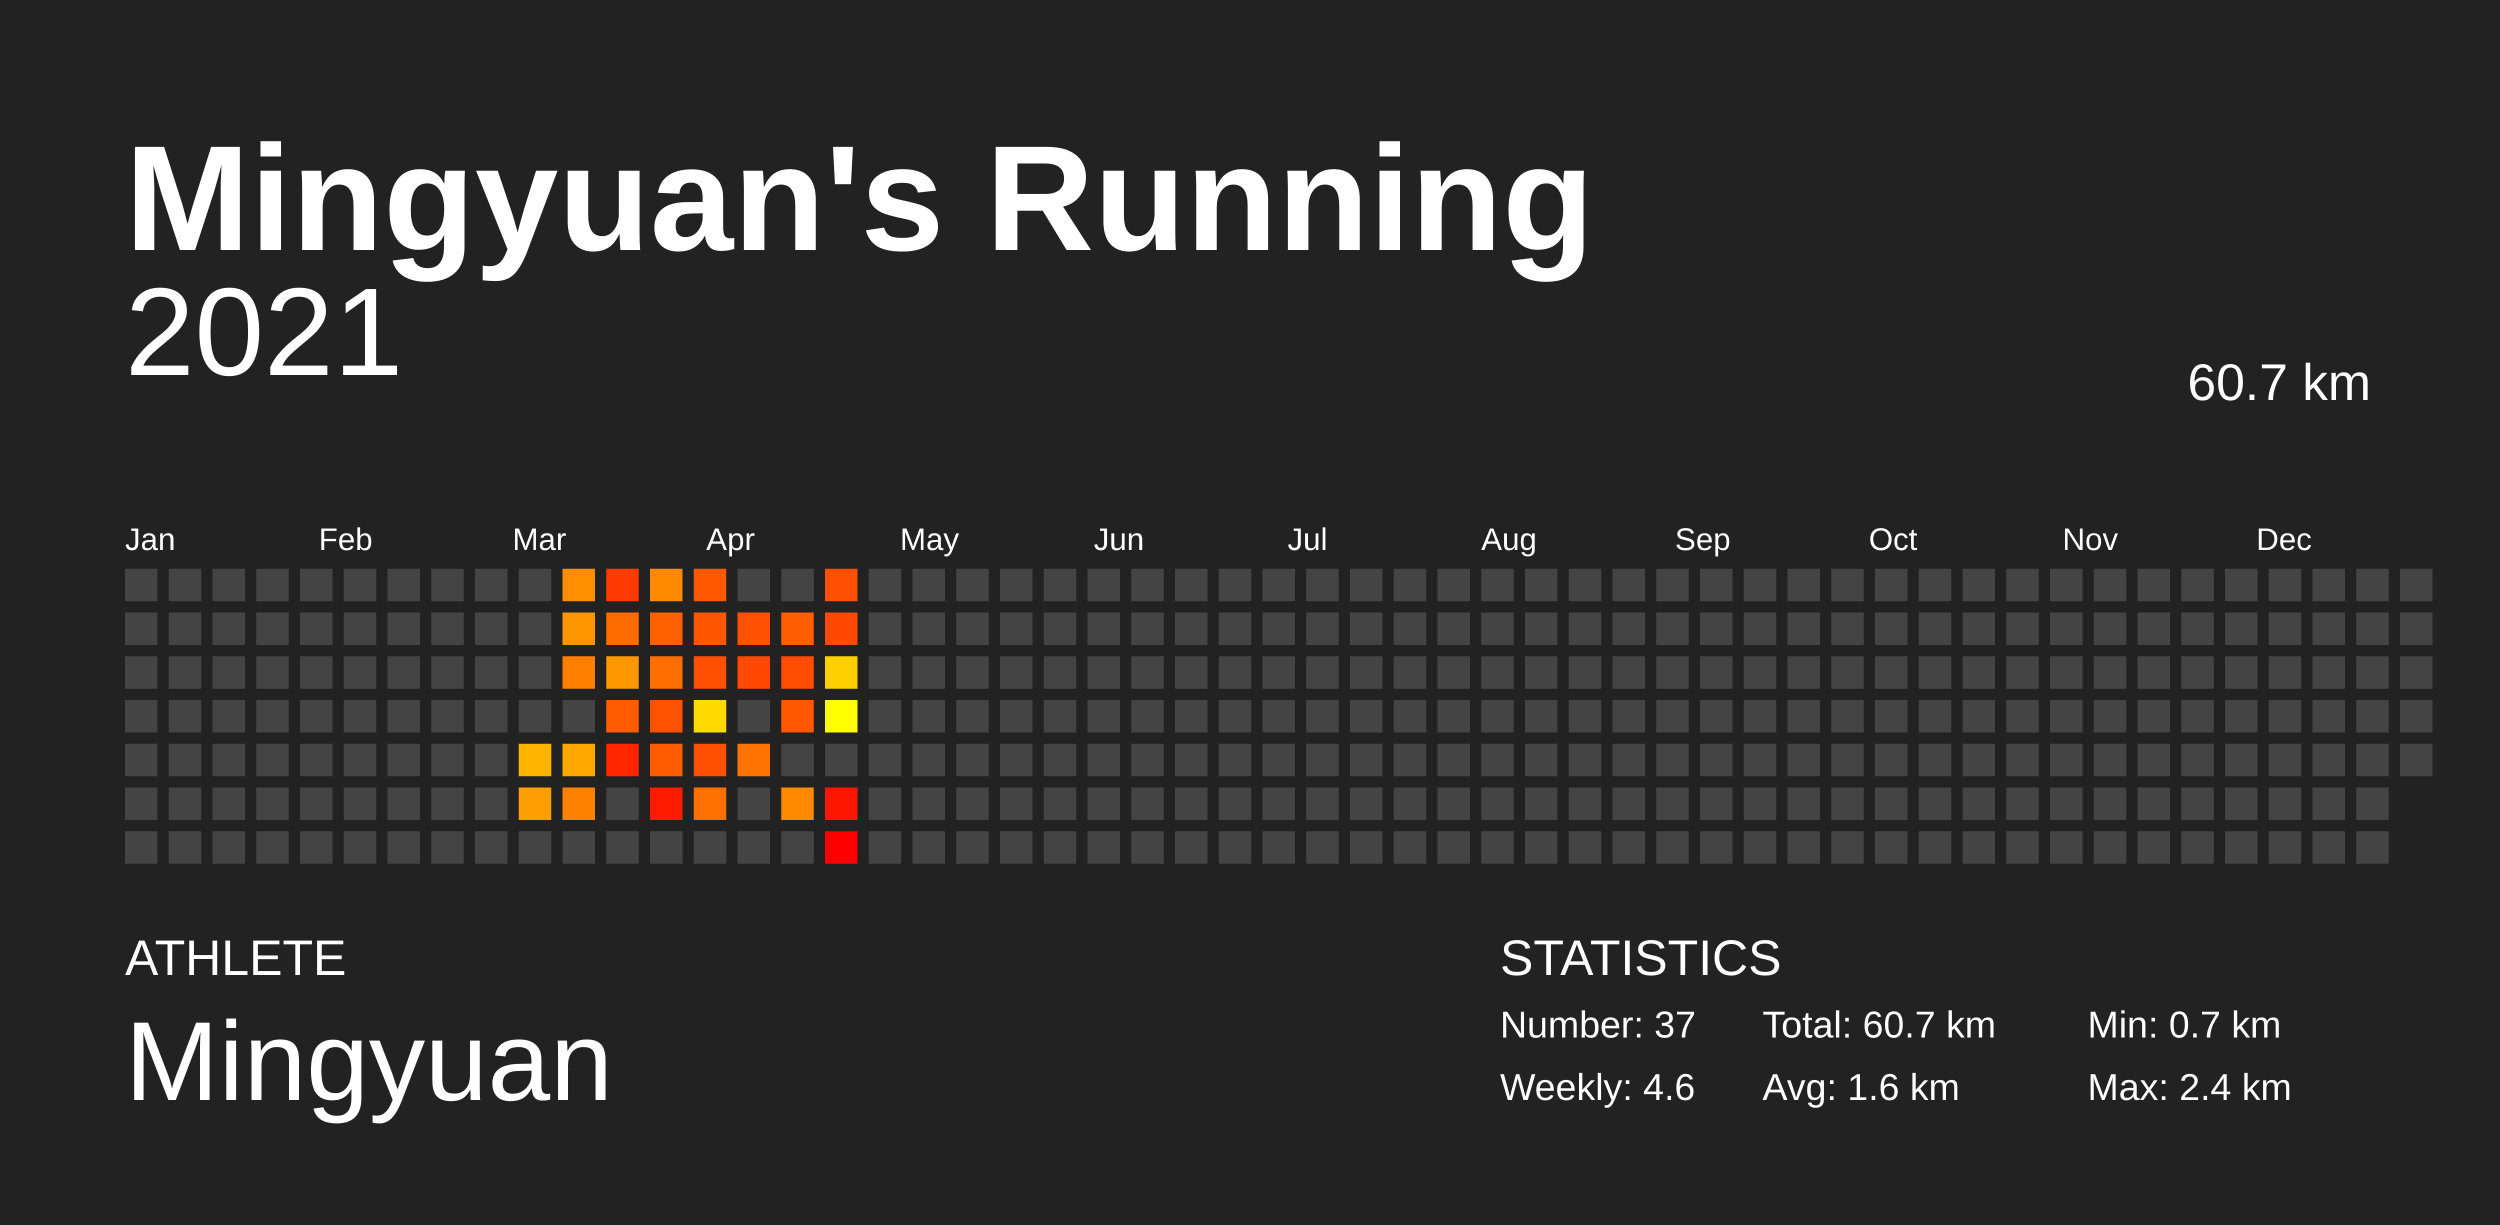
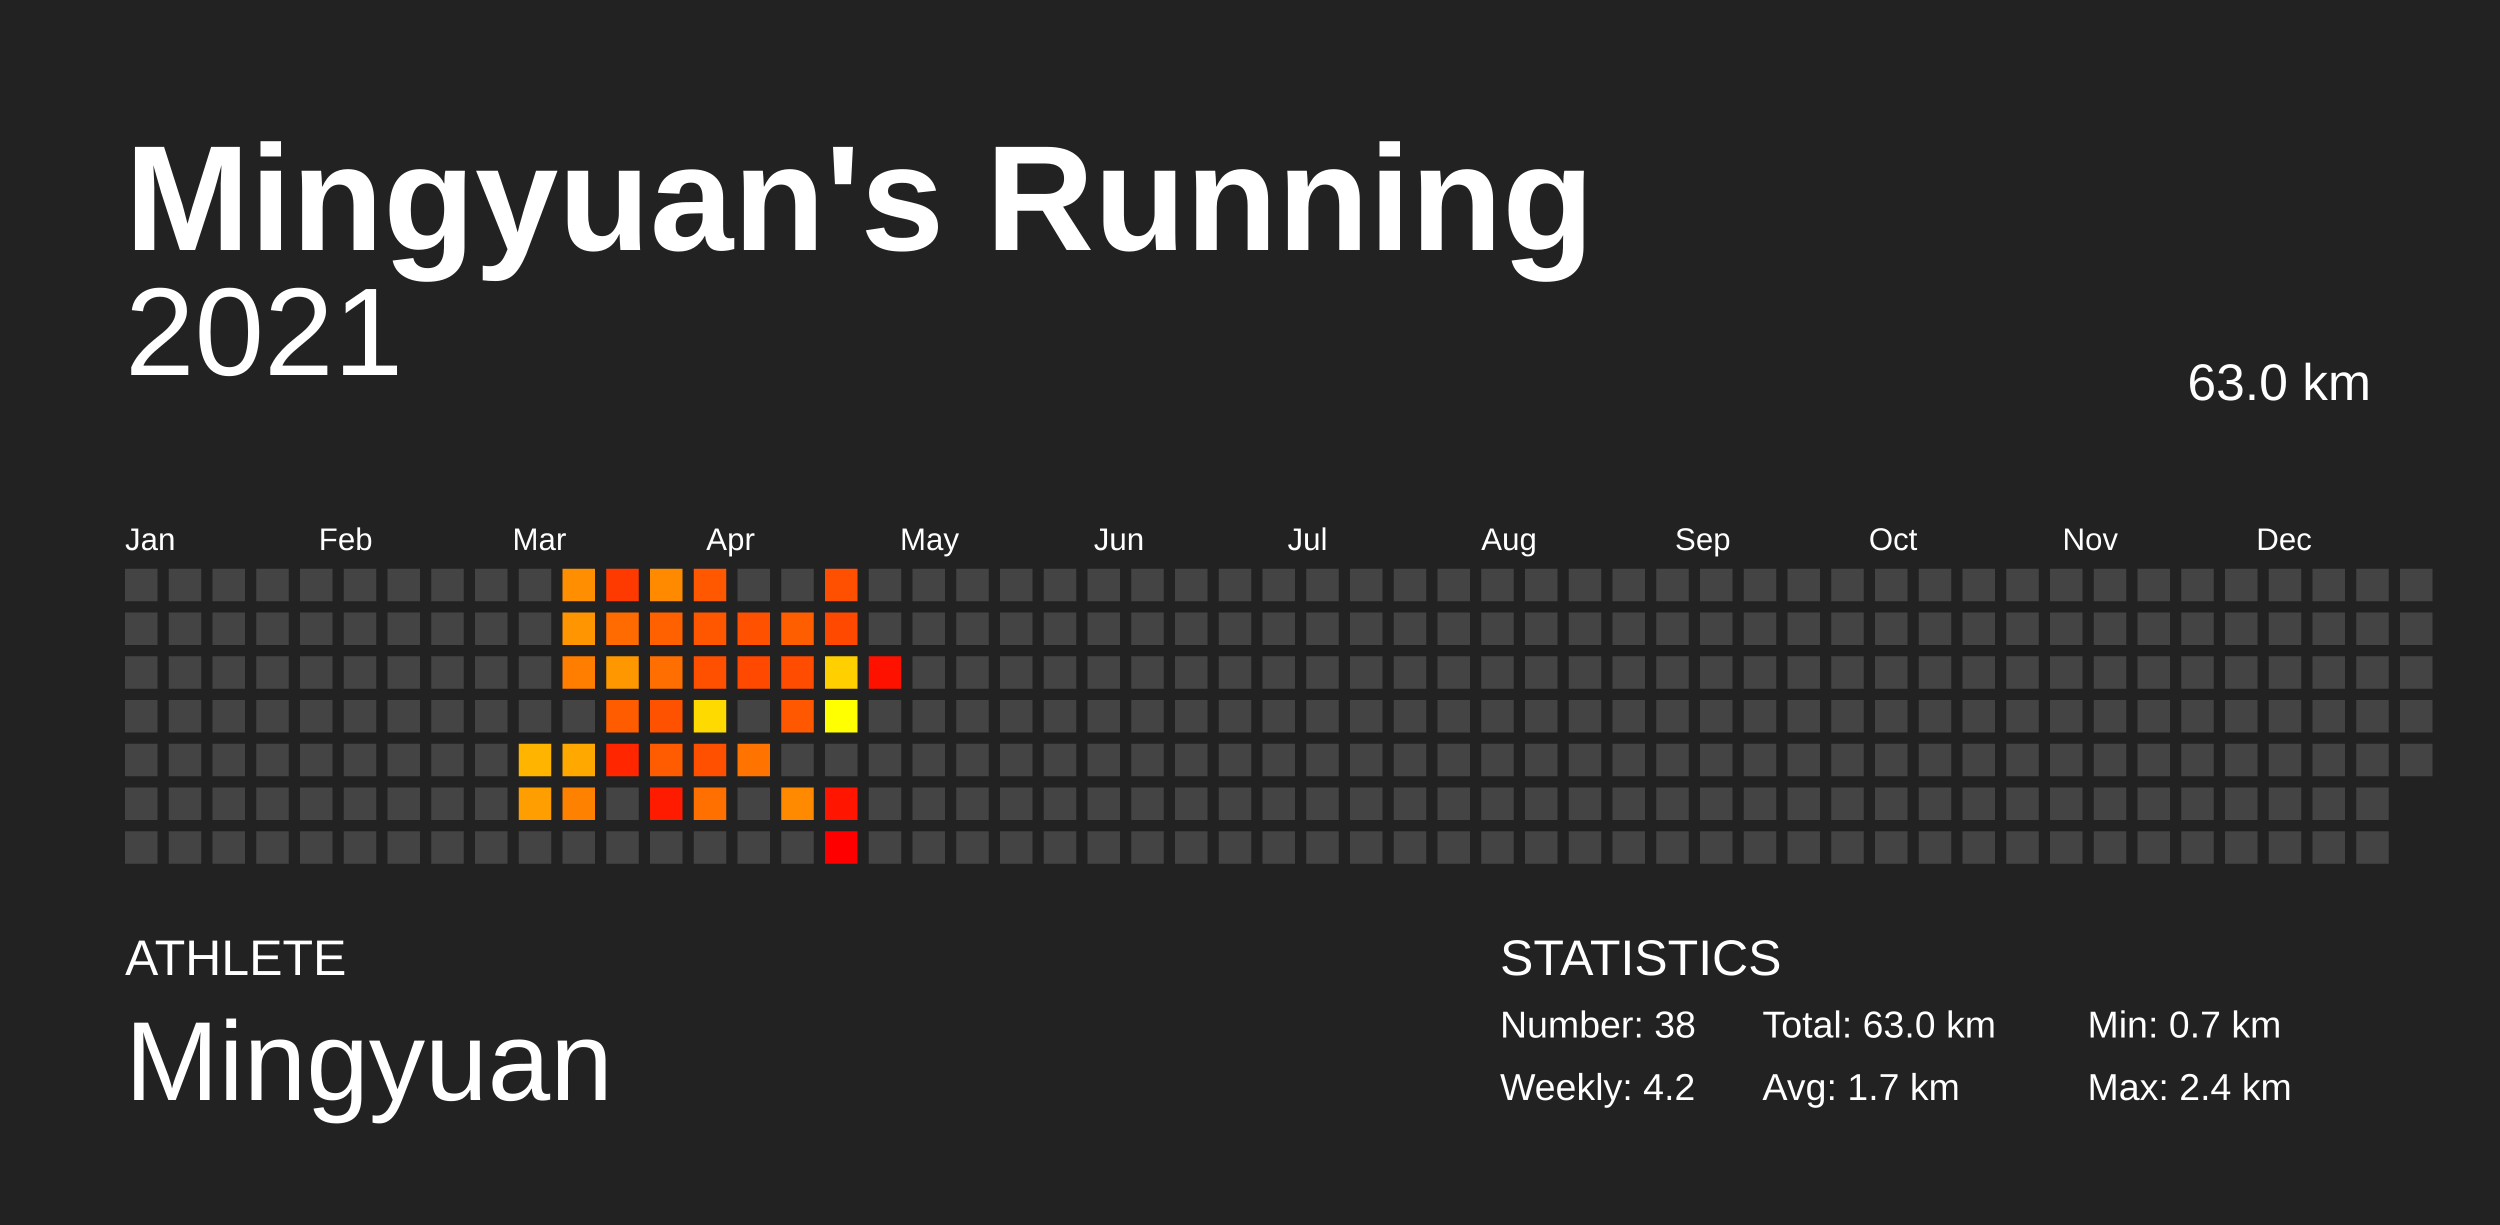
<svg xmlns="http://www.w3.org/2000/svg" baseProfile="full" height="98mm" version="1.1" viewBox="0,0,200,98" width="200mm">
  <defs />
  <rect fill="#222222" height="98" width="200" x="0" y="0" />
  <text fill="#FFFFFF" style="font-size:12px; font-family:Arial; font-weight:bold;" x="10" y="20">Mingyuan's Running</text>
  <text fill="#FFFFFF" style="font-size:4px; font-family:Arial" x="10" y="78">ATHLETE</text>
  <text fill="#FFFFFF" style="font-size:9px; font-family:Arial" x="10" y="88">Mingyuan</text>
  <text fill="#FFFFFF" style="font-size:4px; font-family:Arial" x="120" y="78">STATISTICS</text>
-   <text fill="#FFFFFF" style="font-size:3px; font-family:Arial" x="120" y="83">Number: 37</text>
-   <text fill="#FFFFFF" style="font-size:3px; font-family:Arial" x="120" y="88">Weekly: 4.6</text>
-   <text fill="#FFFFFF" style="font-size:3px; font-family:Arial" x="141" y="83">Total: 60.7 km</text>
-   <text fill="#FFFFFF" style="font-size:3px; font-family:Arial" x="141" y="88">Avg: 1.6 km</text>
+   <text fill="#FFFFFF" style="font-size:3px; font-family:Arial" x="120" y="83">Number: 38</text>
+   <text fill="#FFFFFF" style="font-size:3px; font-family:Arial" x="120" y="88">Weekly: 4.2</text>
+   <text fill="#FFFFFF" style="font-size:3px; font-family:Arial" x="141" y="83">Total: 63.0 km</text>
+   <text fill="#FFFFFF" style="font-size:3px; font-family:Arial" x="141" y="88">Avg: 1.7 km</text>
  <text fill="#FFFFFF" style="font-size:3px; font-family:Arial" x="167" y="83">Min: 0.7 km</text>
  <text fill="#FFFFFF" style="font-size:3px; font-family:Arial" x="167" y="88">Max: 2.4 km</text>
  <text alignment-baseline="hanging" fill="#FFFFFF" style="font-size:10.0px; font-family:Arial;" x="10" y="30">2021</text>
-   <text alignment-baseline="hanging" fill="#FFFFFF" style="font-size:4.125px; font-family:Arial;" x="175" y="32">60.7 km</text>
+   <text alignment-baseline="hanging" fill="#FFFFFF" style="font-size:4.125px; font-family:Arial;" x="175" y="32">63.0 km</text>
  <text fill="#FFFFFF" style="font-size:2.5px; font-family:Arial" x="10.0" y="44">Jan</text>
  <text fill="#FFFFFF" style="font-size:2.5px; font-family:Arial" x="25.5" y="44">Feb</text>
  <text fill="#FFFFFF" style="font-size:2.5px; font-family:Arial" x="41.0" y="44">Mar</text>
  <text fill="#FFFFFF" style="font-size:2.5px; font-family:Arial" x="56.5" y="44">Apr</text>
  <text fill="#FFFFFF" style="font-size:2.5px; font-family:Arial" x="72.0" y="44">May</text>
  <text fill="#FFFFFF" style="font-size:2.5px; font-family:Arial" x="87.5" y="44">Jun</text>
  <text fill="#FFFFFF" style="font-size:2.5px; font-family:Arial" x="103.0" y="44">Jul</text>
  <text fill="#FFFFFF" style="font-size:2.5px; font-family:Arial" x="118.5" y="44">Aug</text>
  <text fill="#FFFFFF" style="font-size:2.5px; font-family:Arial" x="134.0" y="44">Sep</text>
  <text fill="#FFFFFF" style="font-size:2.5px; font-family:Arial" x="149.5" y="44">Oct</text>
  <text fill="#FFFFFF" style="font-size:2.5px; font-family:Arial" x="165.0" y="44">Nov</text>
  <text fill="#FFFFFF" style="font-size:2.5px; font-family:Arial" x="180.5" y="44">Dec</text>
  <rect fill="#444444" height="2.6" width="2.6" x="10.0" y="45.5" />
  <rect fill="#444444" height="2.6" width="2.6" x="10.0" y="49.0" />
  <rect fill="#444444" height="2.6" width="2.6" x="10.0" y="52.5" />
  <rect fill="#444444" height="2.6" width="2.6" x="10.0" y="56.0" />
  <rect fill="#444444" height="2.6" width="2.6" x="10.0" y="59.5" />
  <rect fill="#444444" height="2.6" width="2.6" x="10.0" y="63.0" />
  <rect fill="#444444" height="2.6" width="2.6" x="10.0" y="66.5" />
  <rect fill="#444444" height="2.6" width="2.6" x="13.5" y="45.5" />
  <rect fill="#444444" height="2.6" width="2.6" x="13.5" y="49.0" />
  <rect fill="#444444" height="2.6" width="2.6" x="13.5" y="52.5" />
  <rect fill="#444444" height="2.6" width="2.6" x="13.5" y="56.0" />
  <rect fill="#444444" height="2.6" width="2.6" x="13.5" y="59.5" />
  <rect fill="#444444" height="2.6" width="2.6" x="13.5" y="63.0" />
  <rect fill="#444444" height="2.6" width="2.6" x="13.5" y="66.5" />
  <rect fill="#444444" height="2.6" width="2.6" x="17.0" y="45.5" />
  <rect fill="#444444" height="2.6" width="2.6" x="17.0" y="49.0" />
  <rect fill="#444444" height="2.6" width="2.6" x="17.0" y="52.5" />
  <rect fill="#444444" height="2.6" width="2.6" x="17.0" y="56.0" />
  <rect fill="#444444" height="2.6" width="2.6" x="17.0" y="59.5" />
  <rect fill="#444444" height="2.6" width="2.6" x="17.0" y="63.0" />
  <rect fill="#444444" height="2.6" width="2.6" x="17.0" y="66.5" />
  <rect fill="#444444" height="2.6" width="2.6" x="20.5" y="45.5" />
  <rect fill="#444444" height="2.6" width="2.6" x="20.5" y="49.0" />
  <rect fill="#444444" height="2.6" width="2.6" x="20.5" y="52.5" />
  <rect fill="#444444" height="2.6" width="2.6" x="20.5" y="56.0" />
  <rect fill="#444444" height="2.6" width="2.6" x="20.5" y="59.5" />
  <rect fill="#444444" height="2.6" width="2.6" x="20.5" y="63.0" />
  <rect fill="#444444" height="2.6" width="2.6" x="20.5" y="66.5" />
  <rect fill="#444444" height="2.6" width="2.6" x="24.0" y="45.5" />
  <rect fill="#444444" height="2.6" width="2.6" x="24.0" y="49.0" />
  <rect fill="#444444" height="2.6" width="2.6" x="24.0" y="52.5" />
  <rect fill="#444444" height="2.6" width="2.6" x="24.0" y="56.0" />
  <rect fill="#444444" height="2.6" width="2.6" x="24.0" y="59.5" />
  <rect fill="#444444" height="2.6" width="2.6" x="24.0" y="63.0" />
  <rect fill="#444444" height="2.6" width="2.6" x="24.0" y="66.5" />
  <rect fill="#444444" height="2.6" width="2.6" x="27.5" y="45.5" />
  <rect fill="#444444" height="2.6" width="2.6" x="27.5" y="49.0" />
  <rect fill="#444444" height="2.6" width="2.6" x="27.5" y="52.5" />
  <rect fill="#444444" height="2.6" width="2.6" x="27.5" y="56.0" />
  <rect fill="#444444" height="2.6" width="2.6" x="27.5" y="59.5" />
  <rect fill="#444444" height="2.6" width="2.6" x="27.5" y="63.0" />
  <rect fill="#444444" height="2.6" width="2.6" x="27.5" y="66.5" />
  <rect fill="#444444" height="2.6" width="2.6" x="31.0" y="45.5" />
  <rect fill="#444444" height="2.6" width="2.6" x="31.0" y="49.0" />
  <rect fill="#444444" height="2.6" width="2.6" x="31.0" y="52.5" />
  <rect fill="#444444" height="2.6" width="2.6" x="31.0" y="56.0" />
  <rect fill="#444444" height="2.6" width="2.6" x="31.0" y="59.5" />
  <rect fill="#444444" height="2.6" width="2.6" x="31.0" y="63.0" />
  <rect fill="#444444" height="2.6" width="2.6" x="31.0" y="66.5" />
  <rect fill="#444444" height="2.6" width="2.6" x="34.5" y="45.5" />
  <rect fill="#444444" height="2.6" width="2.6" x="34.5" y="49.0" />
  <rect fill="#444444" height="2.6" width="2.6" x="34.5" y="52.5" />
  <rect fill="#444444" height="2.6" width="2.6" x="34.5" y="56.0" />
  <rect fill="#444444" height="2.6" width="2.6" x="34.5" y="59.5" />
  <rect fill="#444444" height="2.6" width="2.6" x="34.5" y="63.0" />
  <rect fill="#444444" height="2.6" width="2.6" x="34.5" y="66.5" />
  <rect fill="#444444" height="2.6" width="2.6" x="38.0" y="45.5" />
  <rect fill="#444444" height="2.6" width="2.6" x="38.0" y="49.0" />
  <rect fill="#444444" height="2.6" width="2.6" x="38.0" y="52.5" />
  <rect fill="#444444" height="2.6" width="2.6" x="38.0" y="56.0" />
  <rect fill="#444444" height="2.6" width="2.6" x="38.0" y="59.5" />
  <rect fill="#444444" height="2.6" width="2.6" x="38.0" y="63.0" />
  <rect fill="#444444" height="2.6" width="2.6" x="38.0" y="66.5" />
  <rect fill="#444444" height="2.6" width="2.6" x="41.5" y="45.5" />
  <rect fill="#444444" height="2.6" width="2.6" x="41.5" y="49.0" />
  <rect fill="#444444" height="2.6" width="2.6" x="41.5" y="52.5" />
  <rect fill="#444444" height="2.6" width="2.6" x="41.5" y="56.0" />
  <rect fill="#ffb400" height="2.6" width="2.6" x="41.5" y="59.5" />
  <rect fill="#ff9e00" height="2.6" width="2.6" x="41.5" y="63.0" />
  <rect fill="#444444" height="2.6" width="2.6" x="41.5" y="66.5" />
  <rect fill="#ff8f00" height="2.6" width="2.6" x="45.0" y="45.5" />
  <rect fill="#ff9500" height="2.6" width="2.6" x="45.0" y="49.0" />
  <rect fill="#ff7e00" height="2.6" width="2.6" x="45.0" y="52.5" />
  <rect fill="#444444" height="2.6" width="2.6" x="45.0" y="56.0" />
  <rect fill="#ffa900" height="2.6" width="2.6" x="45.0" y="59.5" />
  <rect fill="#ff8100" height="2.6" width="2.6" x="45.0" y="63.0" />
  <rect fill="#444444" height="2.6" width="2.6" x="45.0" y="66.5" />
  <rect fill="#ff3a00" height="2.6" width="2.6" x="48.5" y="45.5" />
  <rect fill="#ff6b00" height="2.6" width="2.6" x="48.5" y="49.0" />
  <rect fill="#ff9700" height="2.6" width="2.6" x="48.5" y="52.5" />
  <rect fill="#ff5c00" height="2.6" width="2.6" x="48.5" y="56.0" />
  <rect fill="#ff2600" height="2.6" width="2.6" x="48.5" y="59.5" />
  <rect fill="#444444" height="2.6" width="2.6" x="48.5" y="63.0" />
  <rect fill="#444444" height="2.6" width="2.6" x="48.5" y="66.5" />
  <rect fill="#ff8a00" height="2.6" width="2.6" x="52.0" y="45.5" />
  <rect fill="#ff6100" height="2.6" width="2.6" x="52.0" y="49.0" />
  <rect fill="#ff6e00" height="2.6" width="2.6" x="52.0" y="52.5" />
  <rect fill="#ff5200" height="2.6" width="2.6" x="52.0" y="56.0" />
  <rect fill="#ff5b00" height="2.6" width="2.6" x="52.0" y="59.5" />
  <rect fill="#ff1b00" height="2.6" width="2.6" x="52.0" y="63.0" />
  <rect fill="#444444" height="2.6" width="2.6" x="52.0" y="66.5" />
  <rect fill="#ff5800" height="2.6" width="2.6" x="55.5" y="45.5" />
  <rect fill="#ff5600" height="2.6" width="2.6" x="55.5" y="49.0" />
  <rect fill="#ff5000" height="2.6" width="2.6" x="55.5" y="52.5" />
  <rect fill="#ffda00" height="2.6" width="2.6" x="55.5" y="56.0" />
  <rect fill="#ff5000" height="2.6" width="2.6" x="55.5" y="59.5" />
  <rect fill="#ff7000" height="2.6" width="2.6" x="55.5" y="63.0" />
  <rect fill="#444444" height="2.6" width="2.6" x="55.5" y="66.5" />
  <rect fill="#444444" height="2.6" width="2.6" x="59.0" y="45.5" />
  <rect fill="#ff5100" height="2.6" width="2.6" x="59.0" y="49.0" />
  <rect fill="#ff4800" height="2.6" width="2.6" x="59.0" y="52.5" />
  <rect fill="#444444" height="2.6" width="2.6" x="59.0" y="56.0" />
  <rect fill="#ff7400" height="2.6" width="2.6" x="59.0" y="59.5" />
  <rect fill="#444444" height="2.6" width="2.6" x="59.0" y="63.0" />
  <rect fill="#444444" height="2.6" width="2.6" x="59.0" y="66.5" />
  <rect fill="#444444" height="2.6" width="2.6" x="62.5" y="45.5" />
  <rect fill="#ff5e00" height="2.6" width="2.6" x="62.5" y="49.0" />
  <rect fill="#ff4c00" height="2.6" width="2.6" x="62.5" y="52.5" />
  <rect fill="#ff5800" height="2.6" width="2.6" x="62.5" y="56.0" />
  <rect fill="#444444" height="2.6" width="2.6" x="62.5" y="59.5" />
  <rect fill="#ff8a00" height="2.6" width="2.6" x="62.5" y="63.0" />
  <rect fill="#444444" height="2.6" width="2.6" x="62.5" y="66.5" />
  <rect fill="#ff4f00" height="2.6" width="2.6" x="66.0" y="45.5" />
  <rect fill="#ff4800" height="2.6" width="2.6" x="66.0" y="49.0" />
  <rect fill="#ffcf00" height="2.6" width="2.6" x="66.0" y="52.5" />
  <rect fill="#ffff00" height="2.6" width="2.6" x="66.0" y="56.0" />
  <rect fill="#444444" height="2.6" width="2.6" x="66.0" y="59.5" />
  <rect fill="#ff1500" height="2.6" width="2.6" x="66.0" y="63.0" />
  <rect fill="#ff0000" height="2.6" width="2.6" x="66.0" y="66.5" />
  <rect fill="#444444" height="2.6" width="2.6" x="69.5" y="45.5" />
  <rect fill="#444444" height="2.6" width="2.6" x="69.5" y="49.0" />
-   <rect fill="#444444" height="2.6" width="2.6" x="69.5" y="52.5" />
+   <rect fill="#ff1100" height="2.6" width="2.6" x="69.5" y="52.5" />
  <rect fill="#444444" height="2.6" width="2.6" x="69.5" y="56.0" />
  <rect fill="#444444" height="2.6" width="2.6" x="69.5" y="59.5" />
  <rect fill="#444444" height="2.6" width="2.6" x="69.5" y="63.0" />
  <rect fill="#444444" height="2.6" width="2.6" x="69.5" y="66.5" />
  <rect fill="#444444" height="2.6" width="2.6" x="73.0" y="45.5" />
  <rect fill="#444444" height="2.6" width="2.6" x="73.0" y="49.0" />
  <rect fill="#444444" height="2.6" width="2.6" x="73.0" y="52.5" />
  <rect fill="#444444" height="2.6" width="2.6" x="73.0" y="56.0" />
  <rect fill="#444444" height="2.6" width="2.6" x="73.0" y="59.5" />
  <rect fill="#444444" height="2.6" width="2.6" x="73.0" y="63.0" />
  <rect fill="#444444" height="2.6" width="2.6" x="73.0" y="66.5" />
  <rect fill="#444444" height="2.6" width="2.6" x="76.5" y="45.5" />
  <rect fill="#444444" height="2.6" width="2.6" x="76.5" y="49.0" />
  <rect fill="#444444" height="2.6" width="2.6" x="76.5" y="52.5" />
  <rect fill="#444444" height="2.6" width="2.6" x="76.5" y="56.0" />
  <rect fill="#444444" height="2.6" width="2.6" x="76.5" y="59.5" />
  <rect fill="#444444" height="2.6" width="2.6" x="76.5" y="63.0" />
  <rect fill="#444444" height="2.6" width="2.6" x="76.5" y="66.5" />
  <rect fill="#444444" height="2.6" width="2.6" x="80.0" y="45.5" />
  <rect fill="#444444" height="2.6" width="2.6" x="80.0" y="49.0" />
  <rect fill="#444444" height="2.6" width="2.6" x="80.0" y="52.5" />
  <rect fill="#444444" height="2.6" width="2.6" x="80.0" y="56.0" />
  <rect fill="#444444" height="2.6" width="2.6" x="80.0" y="59.5" />
  <rect fill="#444444" height="2.6" width="2.6" x="80.0" y="63.0" />
  <rect fill="#444444" height="2.6" width="2.6" x="80.0" y="66.5" />
  <rect fill="#444444" height="2.6" width="2.6" x="83.5" y="45.5" />
  <rect fill="#444444" height="2.6" width="2.6" x="83.5" y="49.0" />
  <rect fill="#444444" height="2.6" width="2.6" x="83.5" y="52.5" />
  <rect fill="#444444" height="2.6" width="2.6" x="83.5" y="56.0" />
  <rect fill="#444444" height="2.6" width="2.6" x="83.5" y="59.5" />
  <rect fill="#444444" height="2.6" width="2.6" x="83.5" y="63.0" />
  <rect fill="#444444" height="2.6" width="2.6" x="83.5" y="66.5" />
  <rect fill="#444444" height="2.6" width="2.6" x="87.0" y="45.5" />
  <rect fill="#444444" height="2.6" width="2.6" x="87.0" y="49.0" />
  <rect fill="#444444" height="2.6" width="2.6" x="87.0" y="52.5" />
  <rect fill="#444444" height="2.6" width="2.6" x="87.0" y="56.0" />
  <rect fill="#444444" height="2.6" width="2.6" x="87.0" y="59.5" />
  <rect fill="#444444" height="2.6" width="2.6" x="87.0" y="63.0" />
  <rect fill="#444444" height="2.6" width="2.6" x="87.0" y="66.5" />
  <rect fill="#444444" height="2.6" width="2.6" x="90.5" y="45.5" />
  <rect fill="#444444" height="2.6" width="2.6" x="90.5" y="49.0" />
  <rect fill="#444444" height="2.6" width="2.6" x="90.5" y="52.5" />
  <rect fill="#444444" height="2.6" width="2.6" x="90.5" y="56.0" />
  <rect fill="#444444" height="2.6" width="2.6" x="90.5" y="59.5" />
  <rect fill="#444444" height="2.6" width="2.6" x="90.5" y="63.0" />
  <rect fill="#444444" height="2.6" width="2.6" x="90.5" y="66.5" />
  <rect fill="#444444" height="2.6" width="2.6" x="94.0" y="45.5" />
  <rect fill="#444444" height="2.6" width="2.6" x="94.0" y="49.0" />
  <rect fill="#444444" height="2.6" width="2.6" x="94.0" y="52.5" />
  <rect fill="#444444" height="2.6" width="2.6" x="94.0" y="56.0" />
  <rect fill="#444444" height="2.6" width="2.6" x="94.0" y="59.5" />
  <rect fill="#444444" height="2.6" width="2.6" x="94.0" y="63.0" />
  <rect fill="#444444" height="2.6" width="2.6" x="94.0" y="66.5" />
  <rect fill="#444444" height="2.6" width="2.6" x="97.5" y="45.5" />
  <rect fill="#444444" height="2.6" width="2.6" x="97.5" y="49.0" />
  <rect fill="#444444" height="2.6" width="2.6" x="97.5" y="52.5" />
  <rect fill="#444444" height="2.6" width="2.6" x="97.5" y="56.0" />
  <rect fill="#444444" height="2.6" width="2.6" x="97.5" y="59.5" />
  <rect fill="#444444" height="2.6" width="2.6" x="97.5" y="63.0" />
  <rect fill="#444444" height="2.6" width="2.6" x="97.5" y="66.5" />
  <rect fill="#444444" height="2.6" width="2.6" x="101.0" y="45.5" />
  <rect fill="#444444" height="2.6" width="2.6" x="101.0" y="49.0" />
  <rect fill="#444444" height="2.6" width="2.6" x="101.0" y="52.5" />
  <rect fill="#444444" height="2.6" width="2.6" x="101.0" y="56.0" />
  <rect fill="#444444" height="2.6" width="2.6" x="101.0" y="59.5" />
  <rect fill="#444444" height="2.6" width="2.6" x="101.0" y="63.0" />
  <rect fill="#444444" height="2.6" width="2.6" x="101.0" y="66.5" />
  <rect fill="#444444" height="2.6" width="2.6" x="104.5" y="45.5" />
  <rect fill="#444444" height="2.6" width="2.6" x="104.5" y="49.0" />
  <rect fill="#444444" height="2.6" width="2.6" x="104.5" y="52.5" />
  <rect fill="#444444" height="2.6" width="2.6" x="104.5" y="56.0" />
  <rect fill="#444444" height="2.6" width="2.6" x="104.5" y="59.5" />
  <rect fill="#444444" height="2.6" width="2.6" x="104.5" y="63.0" />
  <rect fill="#444444" height="2.6" width="2.6" x="104.5" y="66.5" />
  <rect fill="#444444" height="2.6" width="2.6" x="108.0" y="45.5" />
  <rect fill="#444444" height="2.6" width="2.6" x="108.0" y="49.0" />
  <rect fill="#444444" height="2.6" width="2.6" x="108.0" y="52.5" />
  <rect fill="#444444" height="2.6" width="2.6" x="108.0" y="56.0" />
  <rect fill="#444444" height="2.6" width="2.6" x="108.0" y="59.5" />
  <rect fill="#444444" height="2.6" width="2.6" x="108.0" y="63.0" />
  <rect fill="#444444" height="2.6" width="2.6" x="108.0" y="66.5" />
  <rect fill="#444444" height="2.6" width="2.6" x="111.5" y="45.5" />
  <rect fill="#444444" height="2.6" width="2.6" x="111.5" y="49.0" />
  <rect fill="#444444" height="2.6" width="2.6" x="111.5" y="52.5" />
  <rect fill="#444444" height="2.6" width="2.6" x="111.5" y="56.0" />
  <rect fill="#444444" height="2.6" width="2.6" x="111.5" y="59.5" />
  <rect fill="#444444" height="2.6" width="2.6" x="111.5" y="63.0" />
  <rect fill="#444444" height="2.6" width="2.6" x="111.5" y="66.5" />
  <rect fill="#444444" height="2.6" width="2.6" x="115.0" y="45.5" />
  <rect fill="#444444" height="2.6" width="2.6" x="115.0" y="49.0" />
  <rect fill="#444444" height="2.6" width="2.6" x="115.0" y="52.5" />
  <rect fill="#444444" height="2.6" width="2.6" x="115.0" y="56.0" />
  <rect fill="#444444" height="2.6" width="2.6" x="115.0" y="59.5" />
  <rect fill="#444444" height="2.6" width="2.6" x="115.0" y="63.0" />
  <rect fill="#444444" height="2.6" width="2.6" x="115.0" y="66.5" />
  <rect fill="#444444" height="2.6" width="2.6" x="118.5" y="45.5" />
  <rect fill="#444444" height="2.6" width="2.6" x="118.5" y="49.0" />
  <rect fill="#444444" height="2.6" width="2.6" x="118.5" y="52.5" />
  <rect fill="#444444" height="2.6" width="2.6" x="118.5" y="56.0" />
  <rect fill="#444444" height="2.6" width="2.6" x="118.5" y="59.5" />
  <rect fill="#444444" height="2.6" width="2.6" x="118.5" y="63.0" />
  <rect fill="#444444" height="2.6" width="2.6" x="118.5" y="66.5" />
  <rect fill="#444444" height="2.6" width="2.6" x="122.0" y="45.5" />
  <rect fill="#444444" height="2.6" width="2.6" x="122.0" y="49.0" />
  <rect fill="#444444" height="2.6" width="2.6" x="122.0" y="52.5" />
  <rect fill="#444444" height="2.6" width="2.6" x="122.0" y="56.0" />
  <rect fill="#444444" height="2.6" width="2.6" x="122.0" y="59.5" />
  <rect fill="#444444" height="2.6" width="2.6" x="122.0" y="63.0" />
  <rect fill="#444444" height="2.6" width="2.6" x="122.0" y="66.5" />
  <rect fill="#444444" height="2.6" width="2.6" x="125.5" y="45.5" />
  <rect fill="#444444" height="2.6" width="2.6" x="125.5" y="49.0" />
  <rect fill="#444444" height="2.6" width="2.6" x="125.5" y="52.5" />
  <rect fill="#444444" height="2.6" width="2.6" x="125.5" y="56.0" />
  <rect fill="#444444" height="2.6" width="2.6" x="125.5" y="59.5" />
  <rect fill="#444444" height="2.6" width="2.6" x="125.5" y="63.0" />
  <rect fill="#444444" height="2.6" width="2.6" x="125.5" y="66.5" />
  <rect fill="#444444" height="2.6" width="2.6" x="129.0" y="45.5" />
  <rect fill="#444444" height="2.6" width="2.6" x="129.0" y="49.0" />
  <rect fill="#444444" height="2.6" width="2.6" x="129.0" y="52.5" />
  <rect fill="#444444" height="2.6" width="2.6" x="129.0" y="56.0" />
  <rect fill="#444444" height="2.6" width="2.6" x="129.0" y="59.5" />
  <rect fill="#444444" height="2.6" width="2.6" x="129.0" y="63.0" />
  <rect fill="#444444" height="2.6" width="2.6" x="129.0" y="66.5" />
  <rect fill="#444444" height="2.6" width="2.6" x="132.5" y="45.5" />
  <rect fill="#444444" height="2.6" width="2.6" x="132.5" y="49.0" />
  <rect fill="#444444" height="2.6" width="2.6" x="132.5" y="52.5" />
  <rect fill="#444444" height="2.6" width="2.6" x="132.5" y="56.0" />
  <rect fill="#444444" height="2.6" width="2.6" x="132.5" y="59.5" />
  <rect fill="#444444" height="2.6" width="2.6" x="132.5" y="63.0" />
  <rect fill="#444444" height="2.6" width="2.6" x="132.5" y="66.5" />
  <rect fill="#444444" height="2.6" width="2.6" x="136.0" y="45.5" />
  <rect fill="#444444" height="2.6" width="2.6" x="136.0" y="49.0" />
  <rect fill="#444444" height="2.6" width="2.6" x="136.0" y="52.5" />
  <rect fill="#444444" height="2.6" width="2.6" x="136.0" y="56.0" />
  <rect fill="#444444" height="2.6" width="2.6" x="136.0" y="59.5" />
  <rect fill="#444444" height="2.6" width="2.6" x="136.0" y="63.0" />
  <rect fill="#444444" height="2.6" width="2.6" x="136.0" y="66.5" />
  <rect fill="#444444" height="2.6" width="2.6" x="139.5" y="45.5" />
  <rect fill="#444444" height="2.6" width="2.6" x="139.5" y="49.0" />
  <rect fill="#444444" height="2.6" width="2.6" x="139.5" y="52.5" />
  <rect fill="#444444" height="2.6" width="2.6" x="139.5" y="56.0" />
  <rect fill="#444444" height="2.6" width="2.6" x="139.5" y="59.5" />
  <rect fill="#444444" height="2.6" width="2.6" x="139.5" y="63.0" />
  <rect fill="#444444" height="2.6" width="2.6" x="139.5" y="66.5" />
  <rect fill="#444444" height="2.6" width="2.6" x="143.0" y="45.5" />
  <rect fill="#444444" height="2.6" width="2.6" x="143.0" y="49.0" />
  <rect fill="#444444" height="2.6" width="2.6" x="143.0" y="52.5" />
  <rect fill="#444444" height="2.6" width="2.6" x="143.0" y="56.0" />
  <rect fill="#444444" height="2.6" width="2.6" x="143.0" y="59.5" />
  <rect fill="#444444" height="2.6" width="2.6" x="143.0" y="63.0" />
  <rect fill="#444444" height="2.6" width="2.6" x="143.0" y="66.5" />
  <rect fill="#444444" height="2.6" width="2.6" x="146.5" y="45.5" />
  <rect fill="#444444" height="2.6" width="2.6" x="146.5" y="49.0" />
  <rect fill="#444444" height="2.6" width="2.6" x="146.5" y="52.5" />
  <rect fill="#444444" height="2.6" width="2.6" x="146.5" y="56.0" />
  <rect fill="#444444" height="2.6" width="2.6" x="146.5" y="59.5" />
  <rect fill="#444444" height="2.6" width="2.6" x="146.5" y="63.0" />
  <rect fill="#444444" height="2.6" width="2.6" x="146.5" y="66.5" />
  <rect fill="#444444" height="2.6" width="2.6" x="150.0" y="45.5" />
  <rect fill="#444444" height="2.6" width="2.6" x="150.0" y="49.0" />
  <rect fill="#444444" height="2.6" width="2.6" x="150.0" y="52.5" />
  <rect fill="#444444" height="2.6" width="2.6" x="150.0" y="56.0" />
  <rect fill="#444444" height="2.6" width="2.6" x="150.0" y="59.5" />
  <rect fill="#444444" height="2.6" width="2.6" x="150.0" y="63.0" />
  <rect fill="#444444" height="2.6" width="2.6" x="150.0" y="66.5" />
  <rect fill="#444444" height="2.6" width="2.6" x="153.5" y="45.5" />
  <rect fill="#444444" height="2.6" width="2.6" x="153.5" y="49.0" />
  <rect fill="#444444" height="2.6" width="2.6" x="153.5" y="52.5" />
  <rect fill="#444444" height="2.6" width="2.6" x="153.5" y="56.0" />
  <rect fill="#444444" height="2.6" width="2.6" x="153.5" y="59.5" />
  <rect fill="#444444" height="2.6" width="2.6" x="153.5" y="63.0" />
  <rect fill="#444444" height="2.6" width="2.6" x="153.5" y="66.5" />
  <rect fill="#444444" height="2.6" width="2.6" x="157.0" y="45.5" />
  <rect fill="#444444" height="2.6" width="2.6" x="157.0" y="49.0" />
  <rect fill="#444444" height="2.6" width="2.6" x="157.0" y="52.5" />
  <rect fill="#444444" height="2.6" width="2.6" x="157.0" y="56.0" />
  <rect fill="#444444" height="2.6" width="2.6" x="157.0" y="59.5" />
  <rect fill="#444444" height="2.6" width="2.6" x="157.0" y="63.0" />
  <rect fill="#444444" height="2.6" width="2.6" x="157.0" y="66.5" />
  <rect fill="#444444" height="2.6" width="2.6" x="160.5" y="45.5" />
  <rect fill="#444444" height="2.6" width="2.6" x="160.5" y="49.0" />
  <rect fill="#444444" height="2.6" width="2.6" x="160.5" y="52.5" />
  <rect fill="#444444" height="2.6" width="2.6" x="160.5" y="56.0" />
  <rect fill="#444444" height="2.6" width="2.6" x="160.5" y="59.5" />
  <rect fill="#444444" height="2.6" width="2.6" x="160.5" y="63.0" />
  <rect fill="#444444" height="2.6" width="2.6" x="160.5" y="66.5" />
  <rect fill="#444444" height="2.6" width="2.6" x="164.0" y="45.5" />
  <rect fill="#444444" height="2.6" width="2.6" x="164.0" y="49.0" />
  <rect fill="#444444" height="2.6" width="2.6" x="164.0" y="52.5" />
  <rect fill="#444444" height="2.6" width="2.6" x="164.0" y="56.0" />
  <rect fill="#444444" height="2.6" width="2.6" x="164.0" y="59.5" />
  <rect fill="#444444" height="2.6" width="2.6" x="164.0" y="63.0" />
  <rect fill="#444444" height="2.6" width="2.6" x="164.0" y="66.5" />
  <rect fill="#444444" height="2.6" width="2.6" x="167.5" y="45.5" />
  <rect fill="#444444" height="2.6" width="2.6" x="167.5" y="49.0" />
  <rect fill="#444444" height="2.6" width="2.6" x="167.5" y="52.5" />
  <rect fill="#444444" height="2.6" width="2.6" x="167.5" y="56.0" />
  <rect fill="#444444" height="2.6" width="2.6" x="167.5" y="59.5" />
  <rect fill="#444444" height="2.6" width="2.6" x="167.5" y="63.0" />
  <rect fill="#444444" height="2.6" width="2.6" x="167.5" y="66.5" />
  <rect fill="#444444" height="2.6" width="2.6" x="171.0" y="45.5" />
  <rect fill="#444444" height="2.6" width="2.6" x="171.0" y="49.0" />
  <rect fill="#444444" height="2.6" width="2.6" x="171.0" y="52.5" />
  <rect fill="#444444" height="2.6" width="2.6" x="171.0" y="56.0" />
  <rect fill="#444444" height="2.6" width="2.6" x="171.0" y="59.5" />
  <rect fill="#444444" height="2.6" width="2.6" x="171.0" y="63.0" />
  <rect fill="#444444" height="2.6" width="2.6" x="171.0" y="66.5" />
  <rect fill="#444444" height="2.6" width="2.6" x="174.5" y="45.5" />
  <rect fill="#444444" height="2.6" width="2.6" x="174.5" y="49.0" />
  <rect fill="#444444" height="2.6" width="2.6" x="174.5" y="52.5" />
  <rect fill="#444444" height="2.6" width="2.6" x="174.5" y="56.0" />
  <rect fill="#444444" height="2.6" width="2.6" x="174.5" y="59.5" />
  <rect fill="#444444" height="2.6" width="2.6" x="174.5" y="63.0" />
  <rect fill="#444444" height="2.6" width="2.6" x="174.5" y="66.5" />
  <rect fill="#444444" height="2.6" width="2.6" x="178.0" y="45.5" />
  <rect fill="#444444" height="2.6" width="2.6" x="178.0" y="49.0" />
  <rect fill="#444444" height="2.6" width="2.6" x="178.0" y="52.5" />
  <rect fill="#444444" height="2.6" width="2.6" x="178.0" y="56.0" />
  <rect fill="#444444" height="2.6" width="2.6" x="178.0" y="59.5" />
  <rect fill="#444444" height="2.6" width="2.6" x="178.0" y="63.0" />
  <rect fill="#444444" height="2.6" width="2.6" x="178.0" y="66.5" />
  <rect fill="#444444" height="2.6" width="2.6" x="181.5" y="45.5" />
  <rect fill="#444444" height="2.6" width="2.6" x="181.5" y="49.0" />
  <rect fill="#444444" height="2.6" width="2.6" x="181.5" y="52.5" />
  <rect fill="#444444" height="2.6" width="2.6" x="181.5" y="56.0" />
  <rect fill="#444444" height="2.6" width="2.6" x="181.5" y="59.5" />
  <rect fill="#444444" height="2.6" width="2.6" x="181.5" y="63.0" />
  <rect fill="#444444" height="2.6" width="2.6" x="181.5" y="66.5" />
  <rect fill="#444444" height="2.6" width="2.6" x="185.0" y="45.5" />
  <rect fill="#444444" height="2.6" width="2.6" x="185.0" y="49.0" />
  <rect fill="#444444" height="2.6" width="2.6" x="185.0" y="52.5" />
  <rect fill="#444444" height="2.6" width="2.6" x="185.0" y="56.0" />
  <rect fill="#444444" height="2.6" width="2.6" x="185.0" y="59.5" />
  <rect fill="#444444" height="2.6" width="2.6" x="185.0" y="63.0" />
  <rect fill="#444444" height="2.6" width="2.6" x="185.0" y="66.5" />
  <rect fill="#444444" height="2.6" width="2.6" x="188.5" y="45.5" />
  <rect fill="#444444" height="2.6" width="2.6" x="188.5" y="49.0" />
  <rect fill="#444444" height="2.6" width="2.6" x="188.5" y="52.5" />
  <rect fill="#444444" height="2.6" width="2.6" x="188.5" y="56.0" />
  <rect fill="#444444" height="2.6" width="2.6" x="188.5" y="59.5" />
  <rect fill="#444444" height="2.6" width="2.6" x="188.5" y="63.0" />
  <rect fill="#444444" height="2.6" width="2.6" x="188.5" y="66.5" />
  <rect fill="#444444" height="2.6" width="2.6" x="192.0" y="45.5" />
  <rect fill="#444444" height="2.6" width="2.6" x="192.0" y="49.0" />
  <rect fill="#444444" height="2.6" width="2.6" x="192.0" y="52.5" />
  <rect fill="#444444" height="2.6" width="2.6" x="192.0" y="56.0" />
  <rect fill="#444444" height="2.6" width="2.6" x="192.0" y="59.5" />
</svg>
